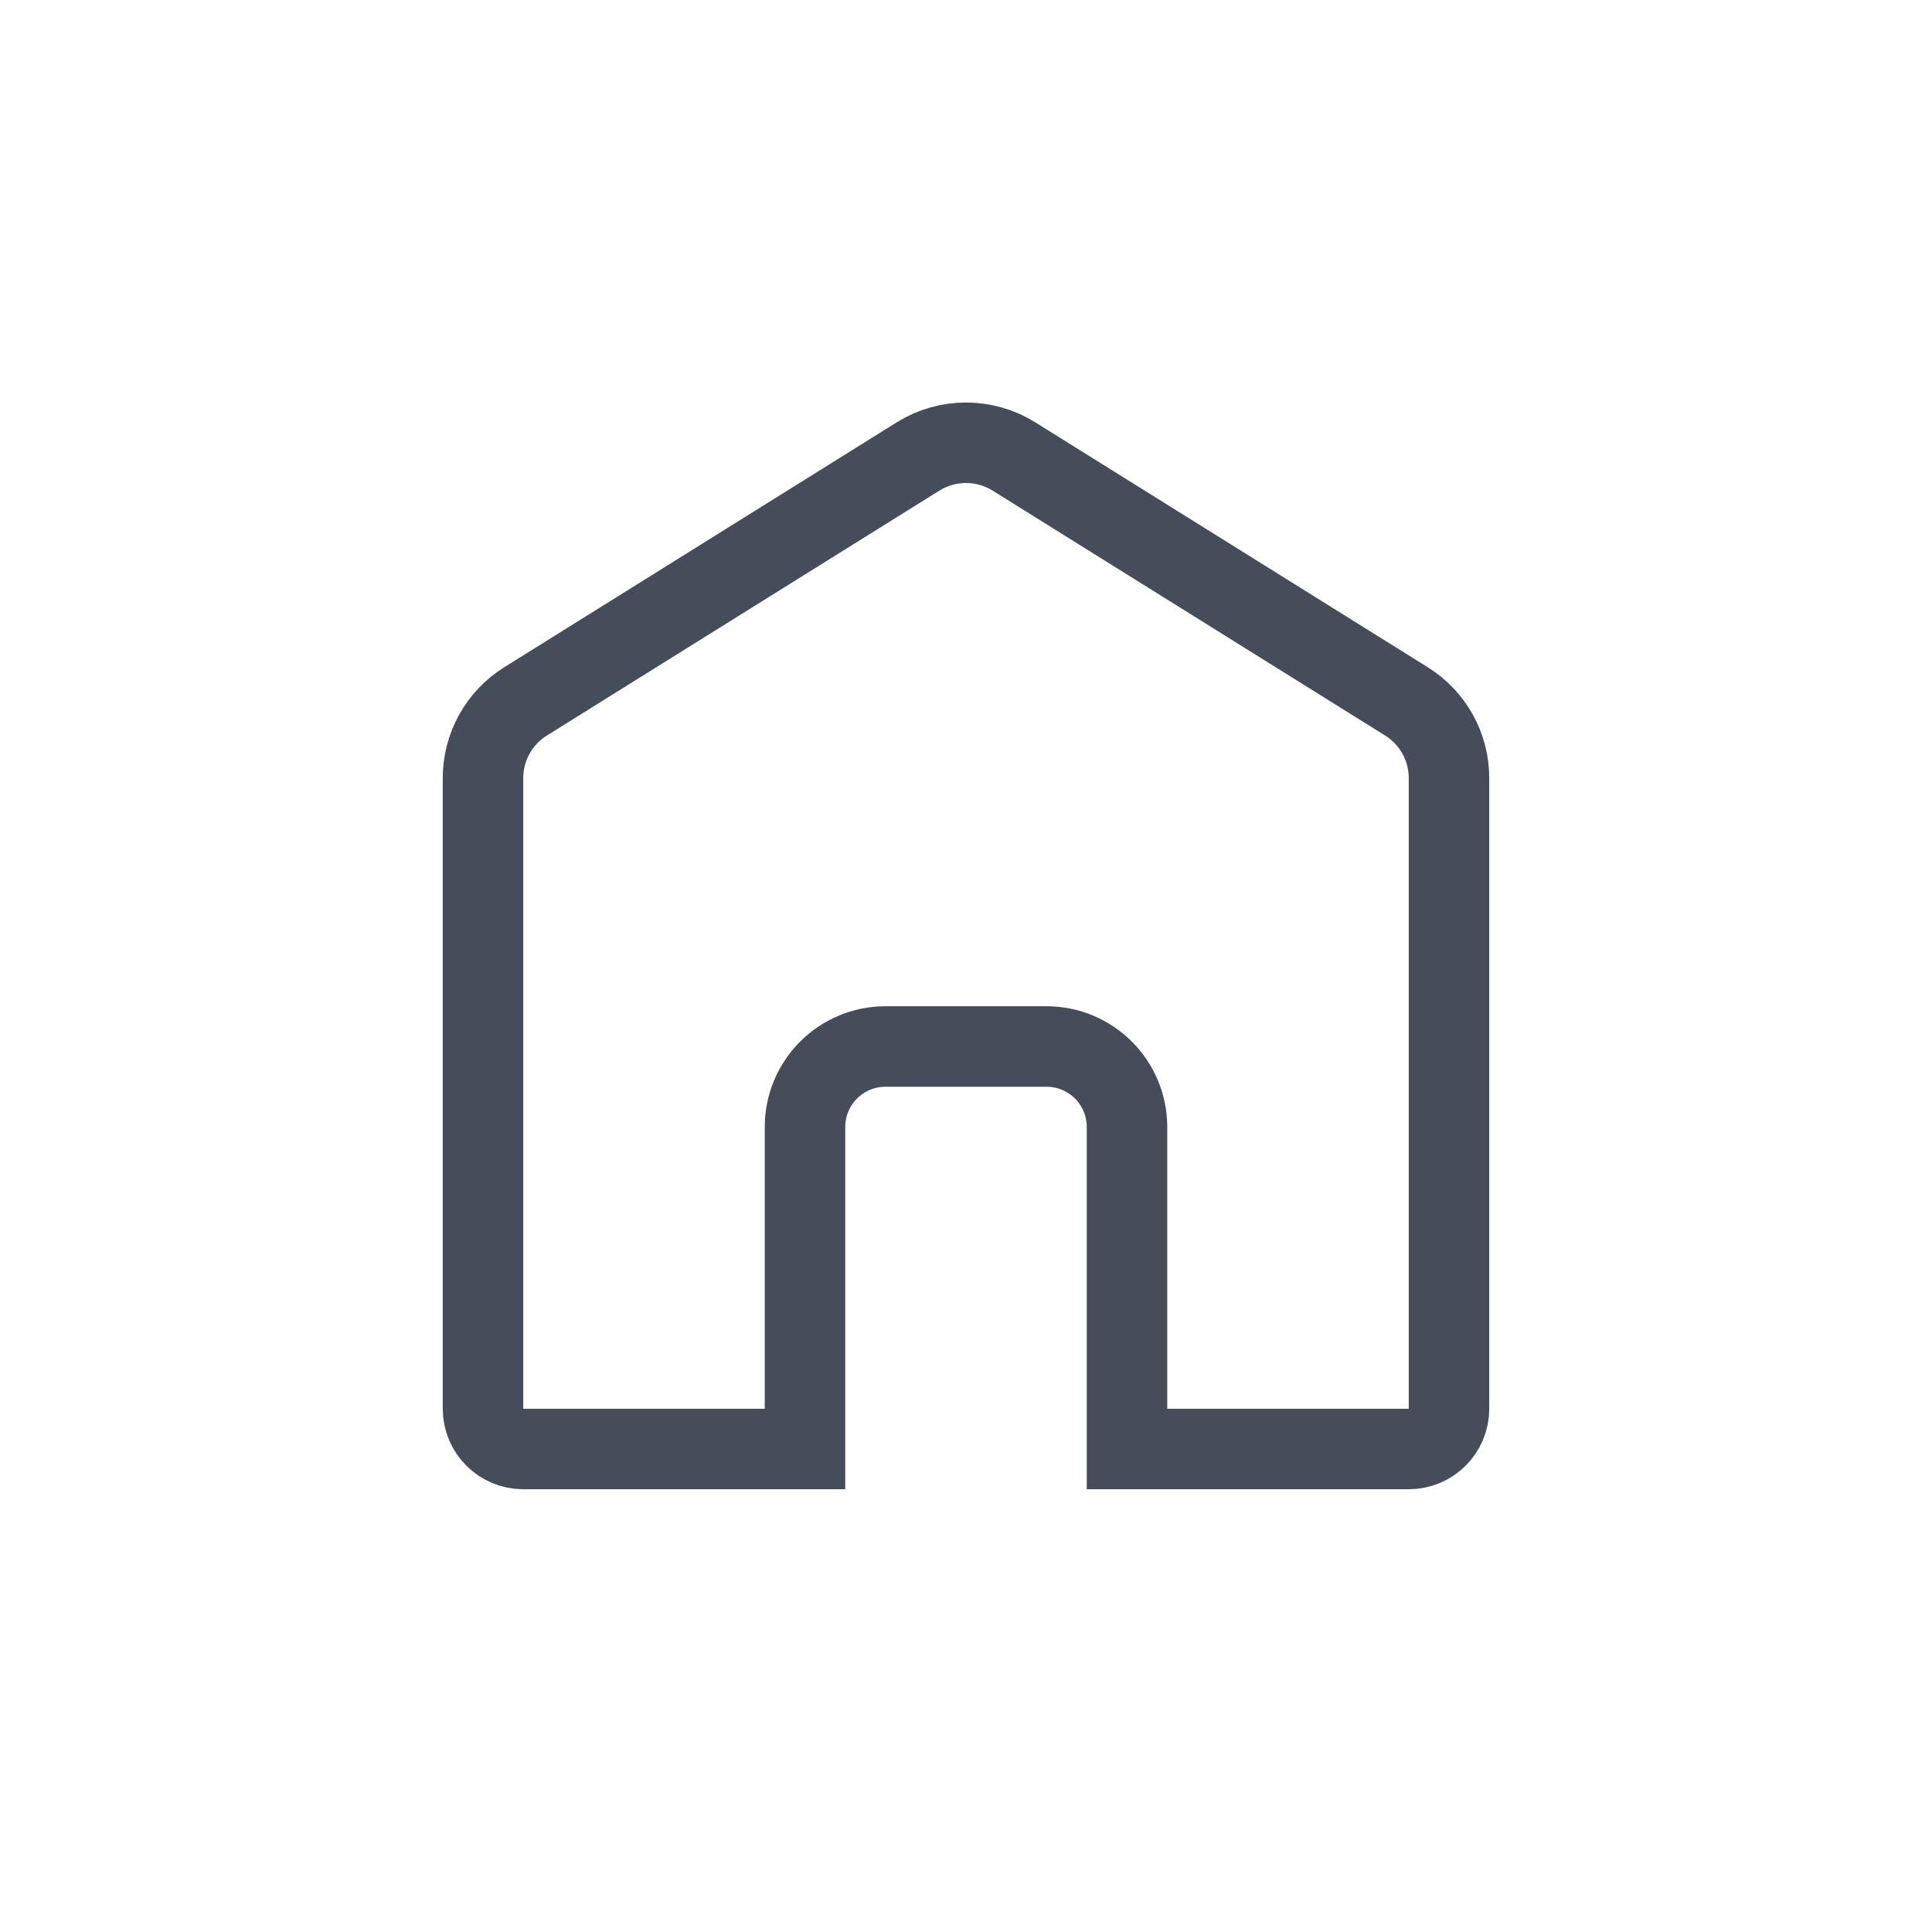
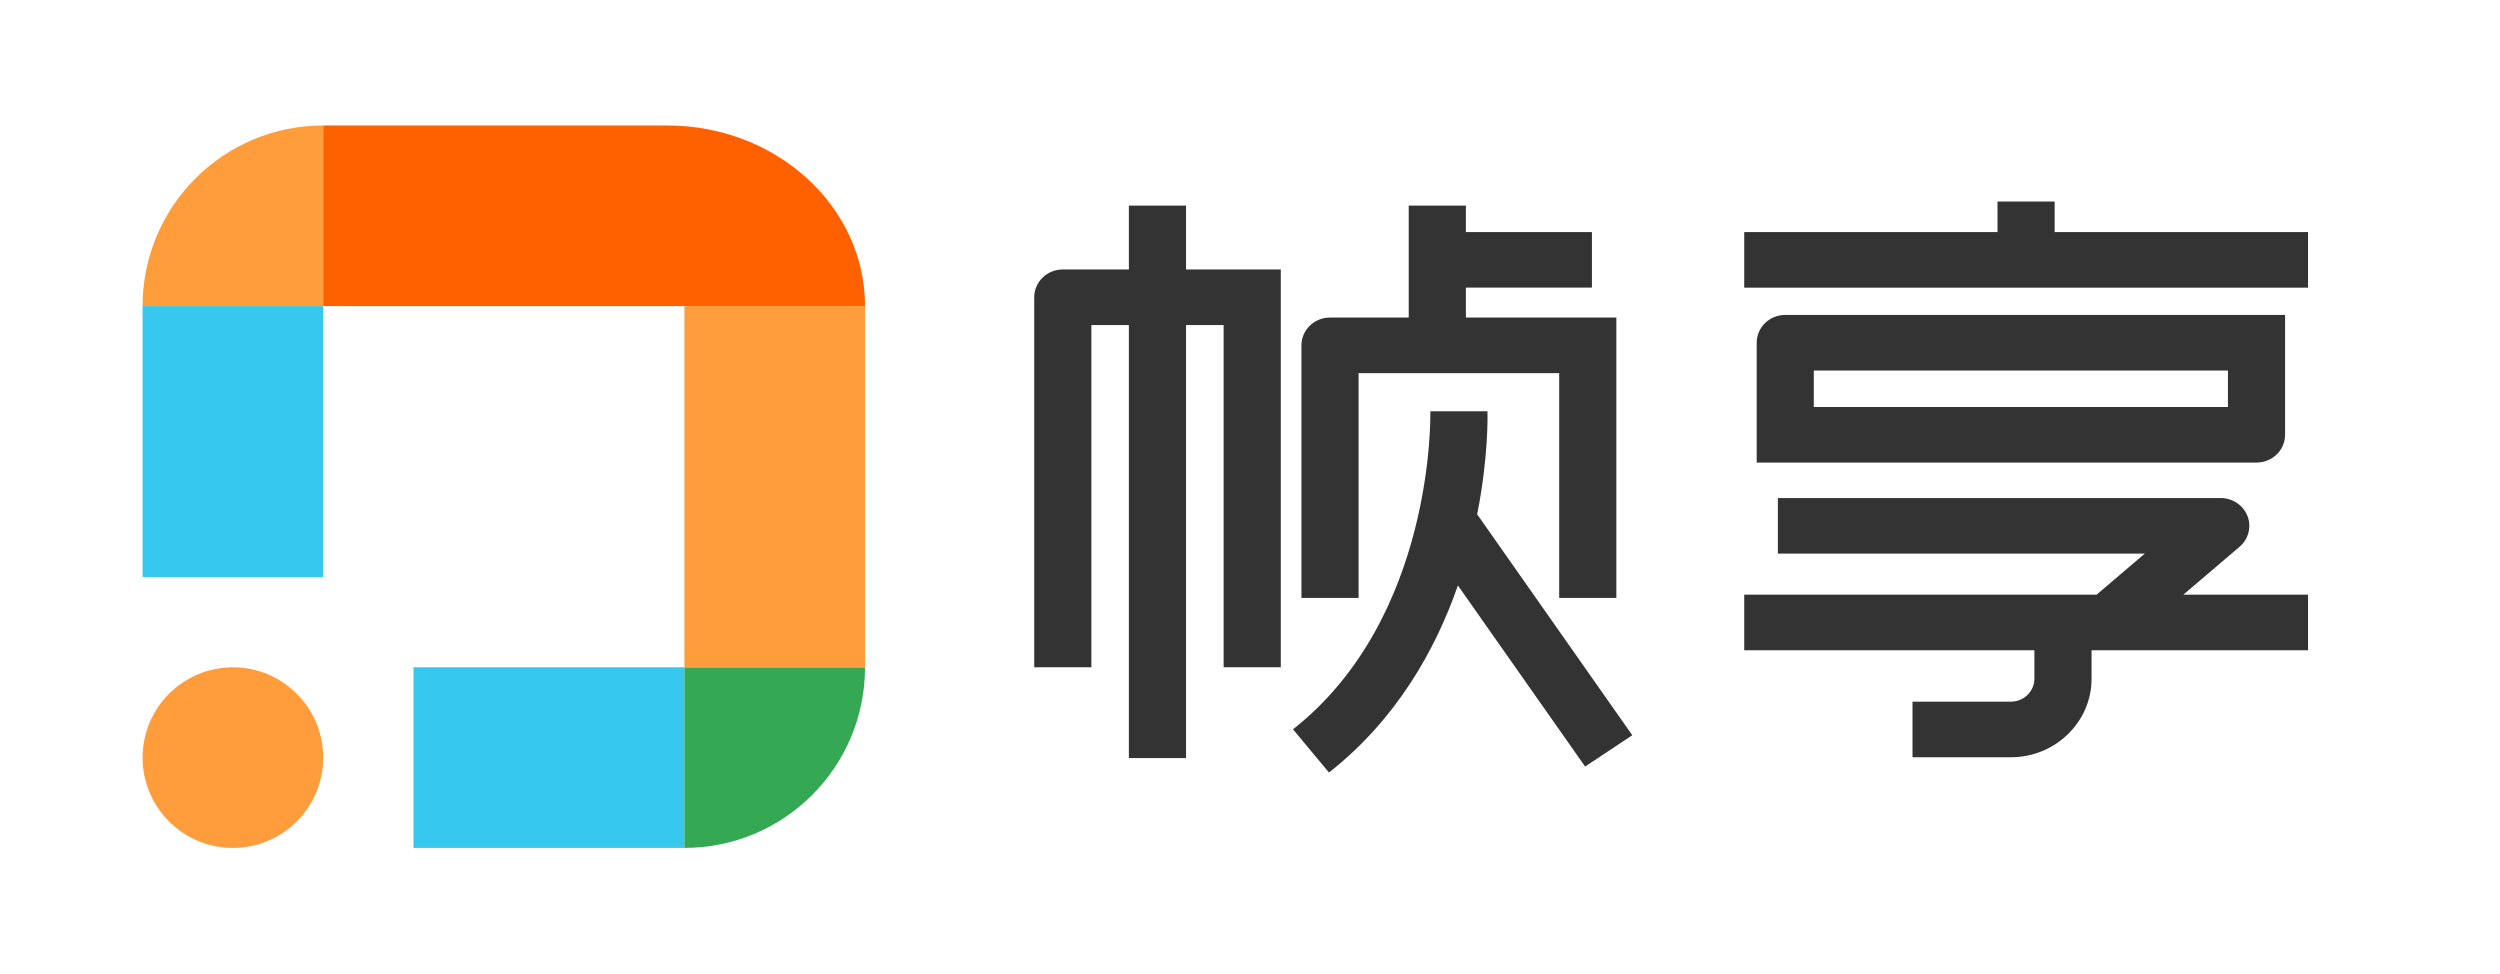
- <svg xmlns="http://www.w3.org/2000/svg" width="48" height="48" viewBox="0 0 48 48" fill="none">
-   <path d="M12 19.33c0-.774.399-1.494 1.057-1.904l9.75-6.084a2.254 2.254 0 0 1 2.386 0l9.75 6.084A2.244 2.244 0 0 1 36 19.329V35a1 1 0 0 1-1 1h-7v-8a2 2 0 0 0-2-2h-4a2 2 0 0 0-2 2v8h-7a1 1 0 0 1-1-1V19.33Z" stroke="#464D5A" stroke-width="2" />
+ <svg xmlns="http://www.w3.org/2000/svg" width="1315" height="512" viewBox="0 0 1315 512" fill="none">
+   <path d="M673.7 141.738v209.231h-30.067V170.98h-19.778v227.777h-30.067V170.98h-19.722v180.016H544V156.359c0-8.071 6.735-14.621 15.033-14.621h34.755v-33.582h30.067v33.582H673.7Zm97.36 25.29v-15.755h66.299v-29.214H771.06v-13.903h-30.067v58.872h-41.405c-8.298 0-15.033 6.551-15.033 14.621v132.863h30.067V196.271h105.515v118.241h30.067V167.028H771.06Zm5.939 103.51c5.968-30.238 5.485-52.101 5.399-54.229h-30.037c.028 1.05 2.472 108.485-72.239 167.302l18.927 22.747c35.664-28.109 56.097-64.759 67.805-98.396l66.924 95.245 24.809-16.473-81.588-116.196Zm303.751-148.479V106h-30.07v16.059H917.46v29.242h296.57v-29.242h-133.28Zm121.2 106.633v-63.046H939.058c-8.299 0-15.034 6.551-15.034 14.621v63.046h262.896c8.3 0 15.03-6.551 15.03-14.621Zm-247.888-33.803h217.828v19.181H954.062v-19.181Zm194.378 117.91 29.58-25.208c4.69-3.98 6.34-10.42 4.18-16.113-2.21-5.694-7.81-9.508-14.09-9.508H935.164v29.215h193.016l-25.38 21.614H917.46v29.242h152.63v15.008c0 6.606-5.57 12.024-12.36 12.024h-51.75v29.242h51.75c23.36 0 42.43-18.518 42.43-41.266v-15.008h113.87v-29.242h-65.59Z" fill="#000" fill-opacity=".8" />
+   <path d="M122.5 351c26.235 0 47.5 21.265 47.5 47.5S148.735 446 122.5 446 75 424.735 75 398.5 96.265 351 122.5 351Z" fill="#FF9C3C" />
+   <path d="M170 161H75v142.5h95V161Z" fill="#36C8EE" />
+   <path d="M170 66v95H75c0-52.47 42.53-95 95-95Z" fill="#FF9C3C" />
+   <path d="M455 161H170V66h180.945C408.416 66 455 108.53 455 161Z" fill="#FF6100" />
+   <path d="M360 351H217.5v95H360v-95Z" fill="#36C8EE" />
+   <path d="M455 351c0 52.47-42.53 95-95 95v-95h95Z" fill="#34A853" />
+   <path d="M455 161h-95v190h95V161Z" fill="#FF9C3C" />
</svg>
